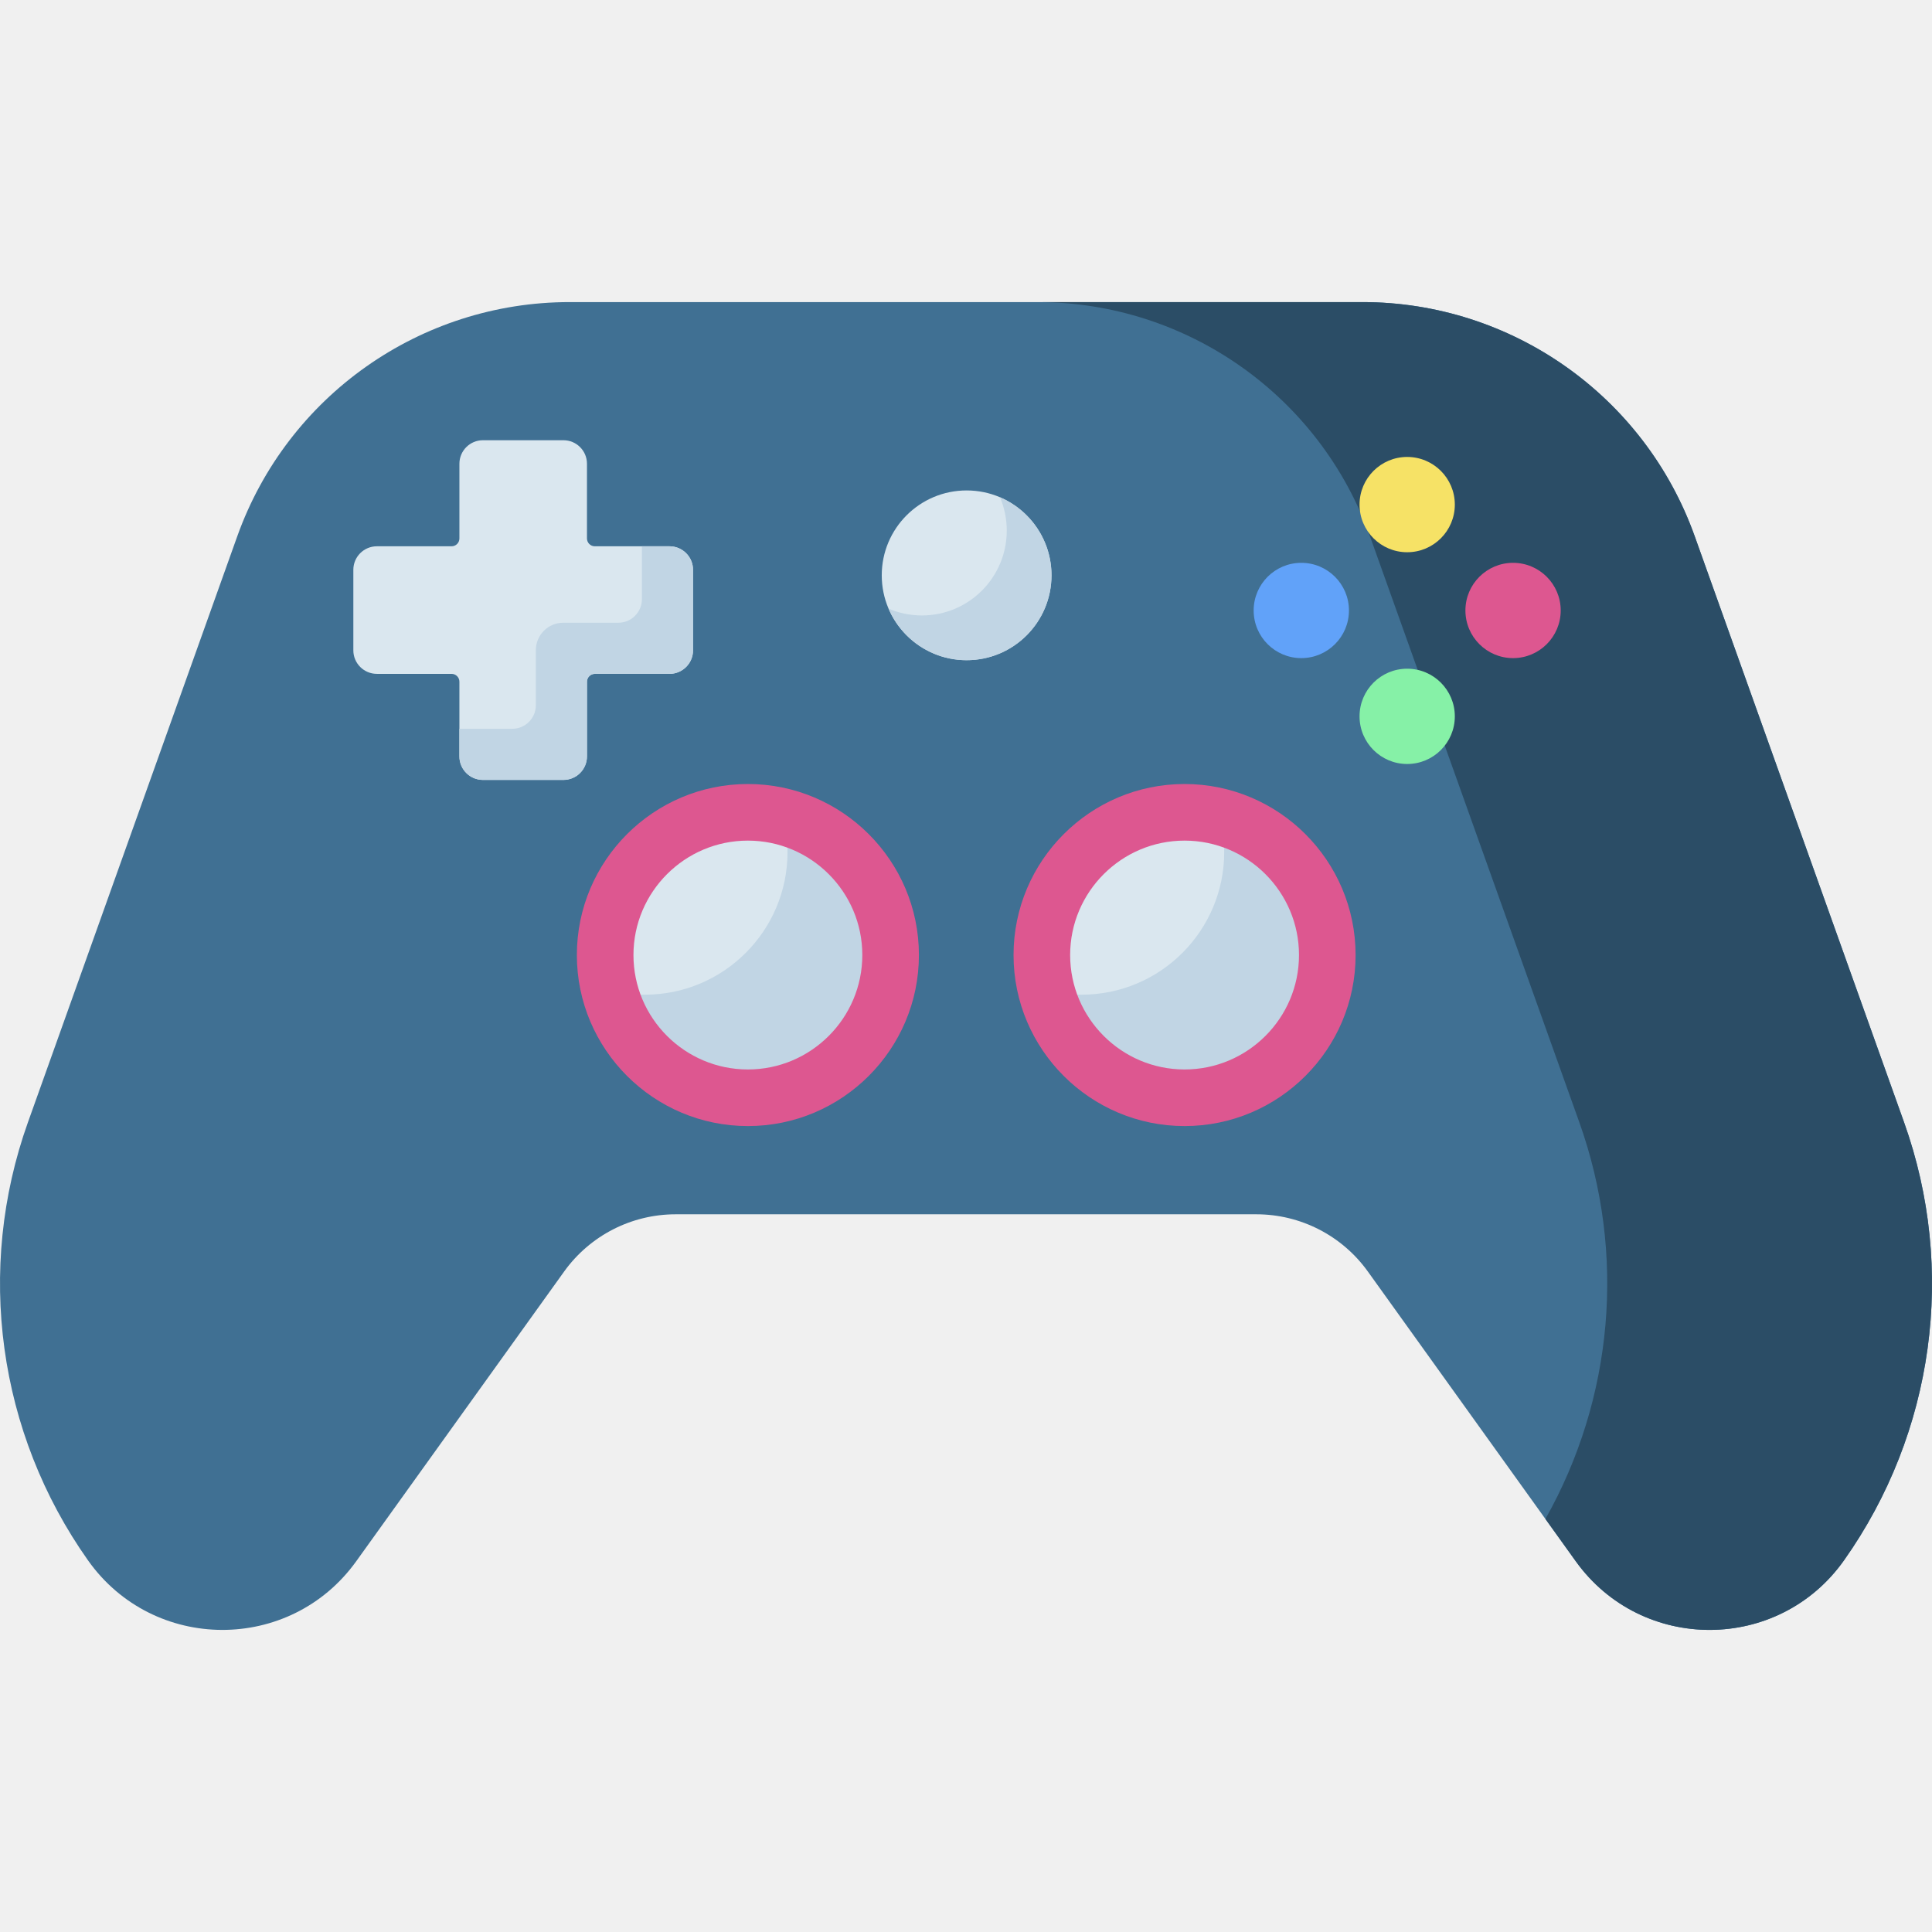
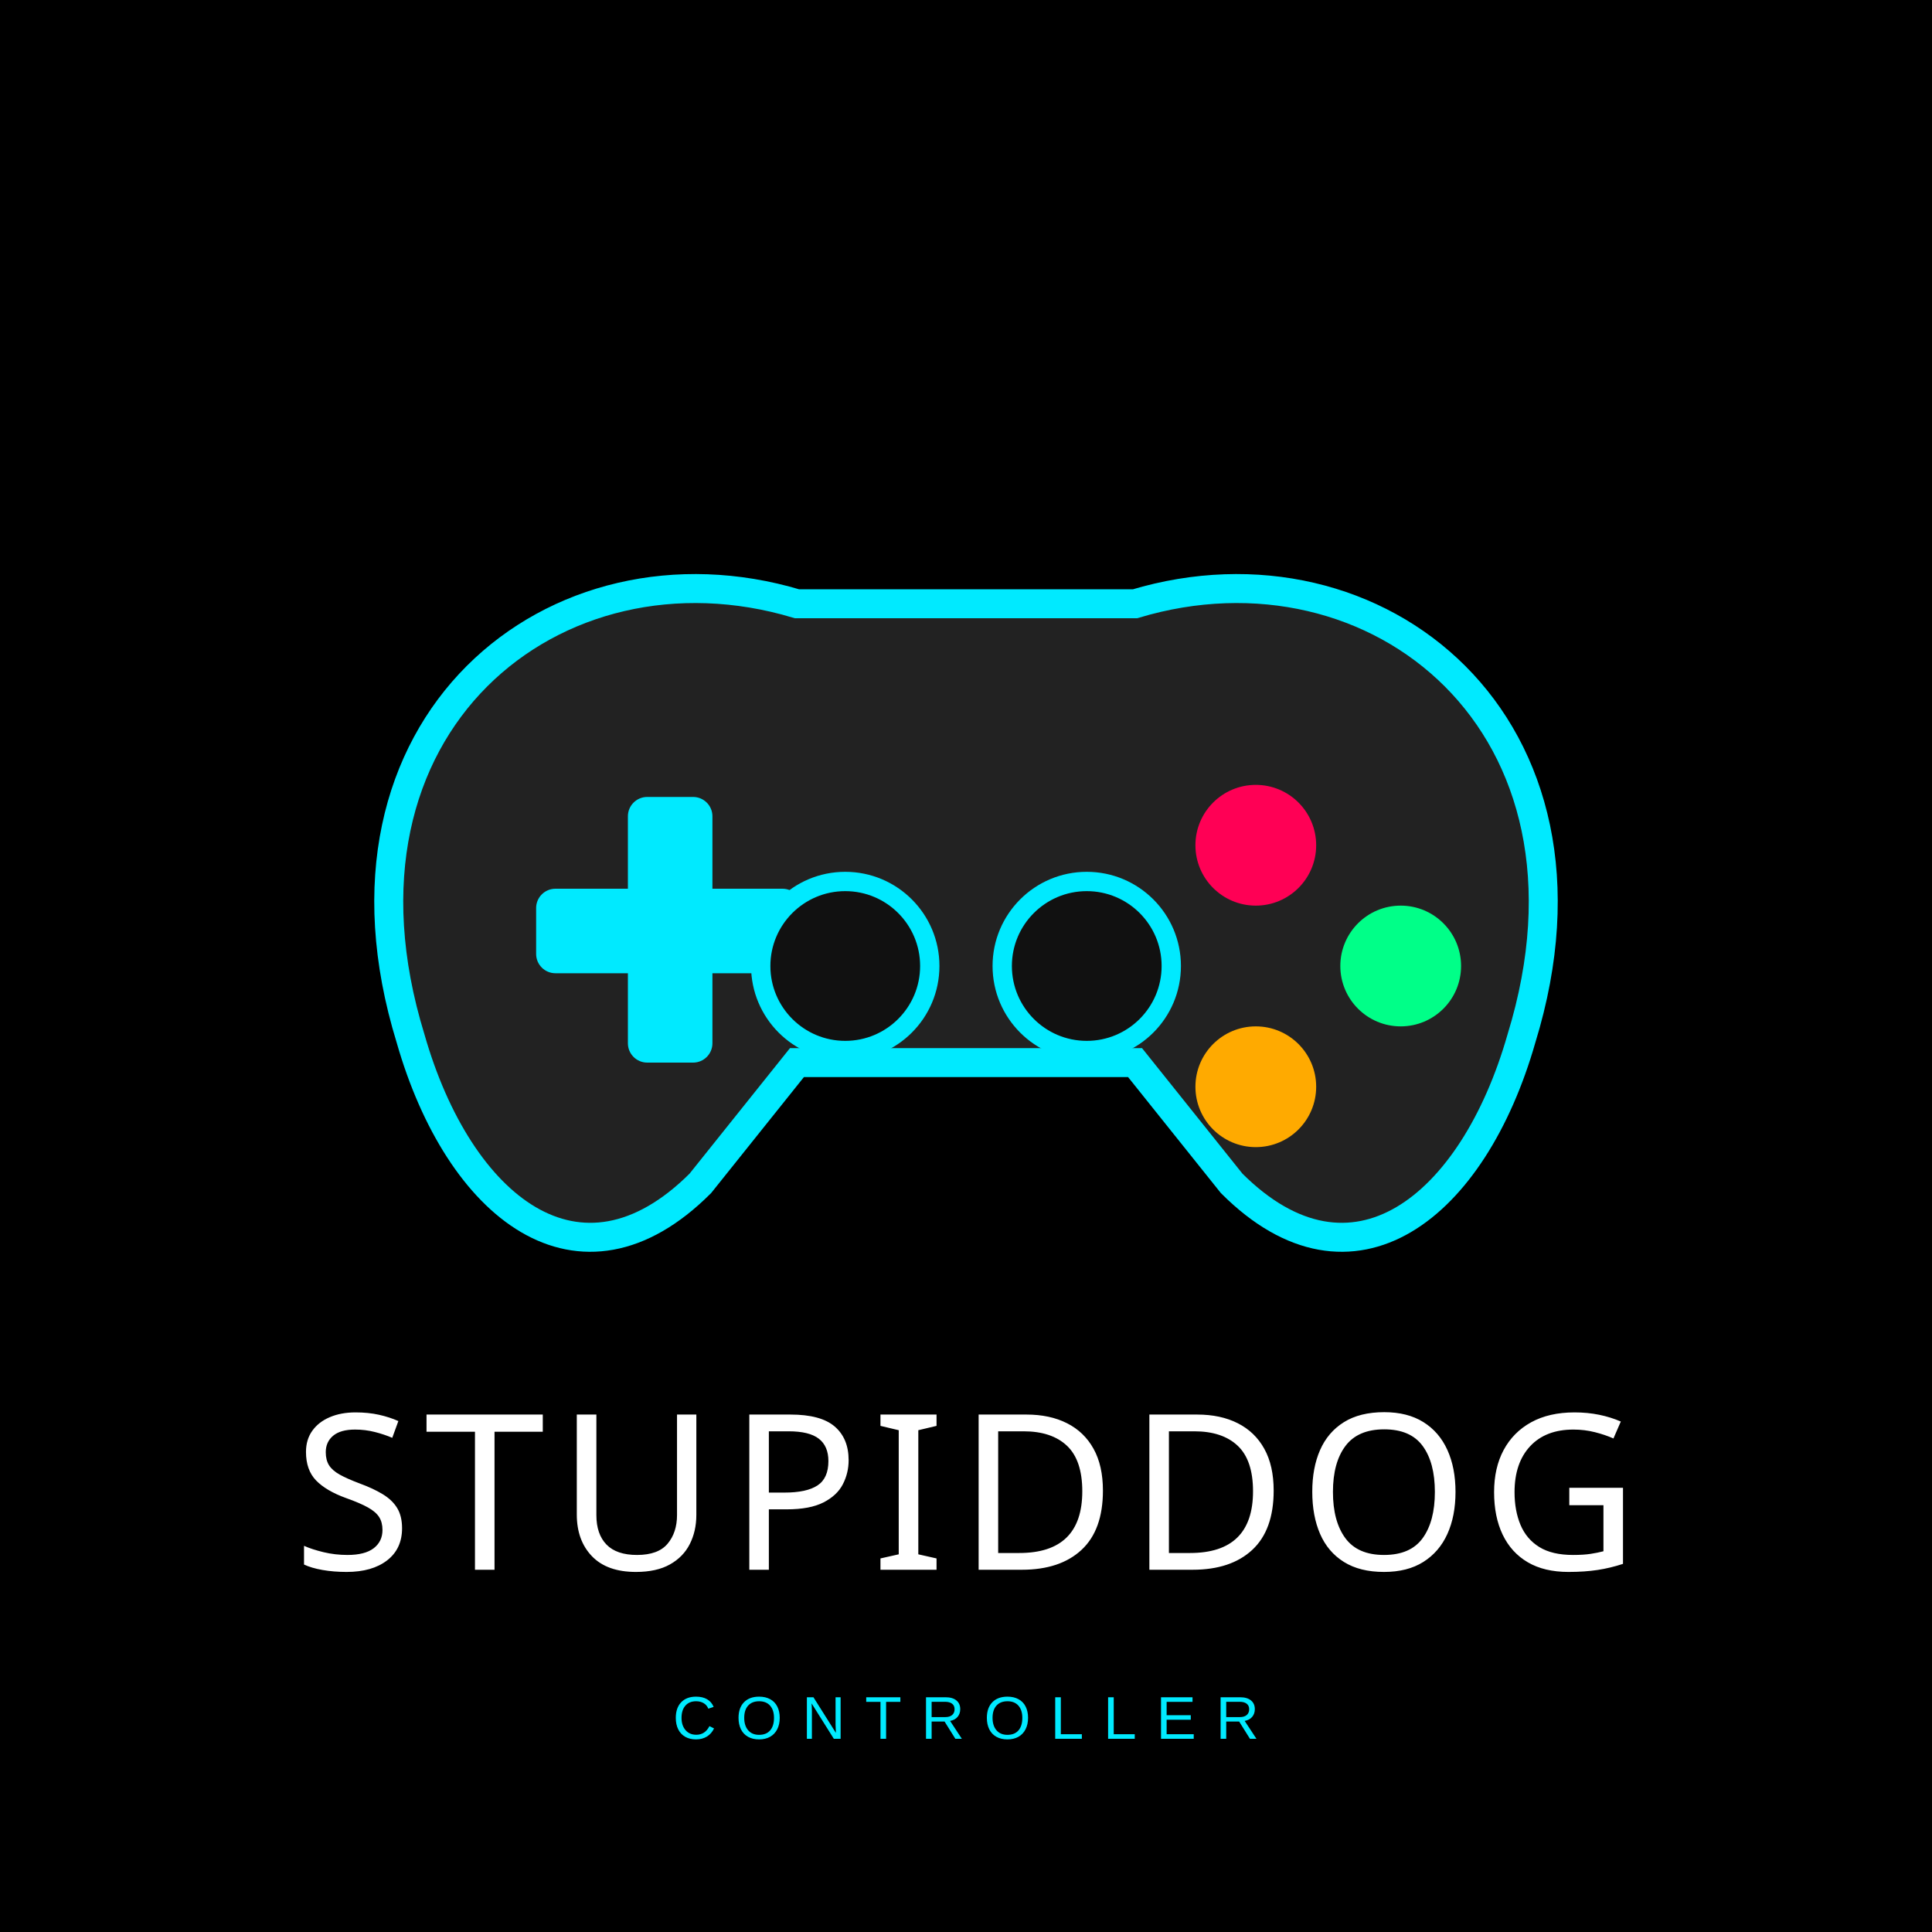
- <svg xmlns="http://www.w3.org/2000/svg" id="Capa_1" enable-background="new 0 0 512 512" height="512" viewBox="0 0 512 512" width="512">
-   <g>
-     <g>
-       <path d="m504.595 297.417-55.473-155.293c-13.296-37.221-48.554-62.067-88.079-62.067h-210.087c-39.525 0-74.783 24.845-88.079 62.067l-55.472 155.293c-13.922 38.973-7.987 82.285 15.905 116.077 17.318 24.493 53.611 24.62 71.1.249l55.094-76.776c6.832-9.521 17.833-15.167 29.551-15.167h153.889c11.719 0 22.719 5.646 29.551 15.167l55.094 76.776c17.489 24.371 53.782 24.244 71.1-.249 23.893-33.792 29.828-77.104 15.906-116.077z" fill="#407093" />
-     </g>
-     <g>
-       <path d="m504.596 297.417-55.473-155.293c-13.296-37.221-48.554-62.067-88.079-62.067h-86.062c39.525 0 74.783 24.845 88.079 62.067l55.473 155.293c12.459 34.879 9.002 73.226-8.984 105.121l8.041 11.205c17.489 24.371 53.782 24.244 71.1-.249 23.891-33.792 29.826-77.104 15.905-116.077z" fill="#2b4d66" />
-     </g>
-     <g>
-       <path d="m177.426 144.772h-19.794c-1.148 0-2.078-.931-2.078-2.078v-19.794c0-3.444-2.792-6.235-6.235-6.235h-21.337c-3.444 0-6.235 2.792-6.235 6.235v19.794c0 1.148-.931 2.078-2.078 2.078h-19.795c-3.444 0-6.235 2.792-6.235 6.235v21.337c0 3.444 2.792 6.235 6.235 6.235h19.794c1.148 0 2.078.931 2.078 2.078v19.794c0 3.444 2.792 6.235 6.235 6.235h21.337c3.444 0 6.235-2.792 6.235-6.235v-19.794c0-1.148.931-2.078 2.078-2.078h19.794c3.444 0 6.235-2.792 6.235-6.235v-21.337c.001-3.443-2.791-6.235-6.234-6.235z" fill="#dae7ef" />
-     </g>
-     <g>
-       <g>
-         <path d="m177.426 144.772h-7.316v14.021c0 3.444-2.792 6.235-6.235 6.235h-14.597c-4.018 0-7.274 3.257-7.274 7.274v14.598c0 3.444-2.792 6.235-6.235 6.235h-14.021v7.316c0 3.444 2.792 6.235 6.235 6.235h21.337c3.444 0 6.235-2.792 6.235-6.235v-19.794c0-1.148.931-2.078 2.078-2.078h19.794c3.444 0 6.235-2.792 6.235-6.235v-21.337c-.001-3.443-2.793-6.235-6.236-6.235z" fill="#c1d5e4" />
-       </g>
-     </g>
-     <g>
-       <circle cx="313.924" cy="253.095" fill="#dae7ef" r="37.824" />
-     </g>
-     <g>
-       <circle cx="198.198" cy="253.095" fill="#dae7ef" r="37.824" />
-     </g>
-     <g>
-       <path d="m323.266 216.436c.759 2.988 1.165 6.118 1.165 9.342 0 20.89-16.934 37.824-37.824 37.824-3.224 0-6.354-.406-9.342-1.165 4.16 16.371 18.994 28.482 36.659 28.482 20.89 0 37.824-16.934 37.824-37.824 0-17.665-12.111-32.5-28.482-36.659z" fill="#c1d5e4" />
-     </g>
-     <g>
-       <path d="m207.54 216.436c.759 2.988 1.165 6.118 1.165 9.342 0 20.89-16.934 37.824-37.824 37.824-3.224 0-6.354-.406-9.342-1.165 4.159 16.371 18.994 28.482 36.659 28.482 20.89 0 37.824-16.934 37.824-37.824 0-17.665-12.111-32.499-28.482-36.659z" fill="#c1d5e4" />
-     </g>
-     <circle cx="256.165" cy="152.464" fill="#dae7ef" r="22.492" />
-     <path d="m264.999 131.775c1.16 2.712 1.803 5.698 1.803 8.834 0 12.422-10.07 22.492-22.492 22.492-3.136 0-6.122-.644-8.834-1.803 3.433 8.03 11.403 13.658 20.689 13.658 12.422 0 22.492-10.07 22.492-22.492 0-9.286-5.628-17.256-13.658-20.689z" fill="#c1d5e4" />
-     <g>
-       <path d="m372.918 121.096c-6.973 0-12.626 5.653-12.626 12.626s5.653 12.626 12.626 12.626c6.974 0 12.626-5.653 12.626-12.626s-5.652-12.626-12.626-12.626z" fill="#f6e266" />
-       <path d="m372.918 202.466c6.974 0 12.626-5.653 12.626-12.626s-5.653-12.626-12.626-12.626-12.626 5.653-12.626 12.626 5.653 12.626 12.626 12.626z" fill="#86f1a7" />
-       <circle cx="400.977" cy="161.781" fill="#dd5790" r="12.626" />
-       <path d="m357.486 161.781c0-6.973-5.653-12.626-12.627-12.626-6.973 0-12.626 5.653-12.626 12.626s5.653 12.626 12.626 12.626c6.974.001 12.627-5.653 12.627-12.626z" fill="#61a2f9" />
-     </g>
-     <g>
-       <g>
-         <path d="m313.923 298.419c-24.992 0-45.324-20.332-45.324-45.324s20.332-45.324 45.324-45.324 45.324 20.333 45.324 45.324-20.331 45.324-45.324 45.324zm0-75.648c-16.721 0-30.324 13.604-30.324 30.324s13.604 30.324 30.324 30.324 30.324-13.603 30.324-30.324-13.603-30.324-30.324-30.324z" fill="#dd5790" />
-       </g>
-     </g>
-     <g>
-       <g>
-         <path d="m198.198 298.419c-24.992 0-45.324-20.333-45.324-45.324s20.332-45.324 45.324-45.324 45.324 20.333 45.324 45.324-20.332 45.324-45.324 45.324zm0-75.648c-16.721 0-30.324 13.604-30.324 30.324s13.604 30.324 30.324 30.324 30.324-13.604 30.324-30.324-13.604-30.324-30.324-30.324z" fill="#dd5790" />
-       </g>
-     </g>
-   </g>
+ <svg xmlns="http://www.w3.org/2000/svg" width="800" height="800" viewBox="0 0 800 800">
+   <rect width="800" height="800" fill="#000" />
+   <path d="M170 430            C130 300 230 220 330 250            L470 250            C570 220 670 300 630 430            C610 500 560 540 510 490            L470 440            H330            L290 490            C240 540 190 500 170 430Z" fill="#222" stroke="#00eaff" stroke-width="12" />
+   <rect x="260" y="330" width="35" height="110" rx="8" fill="#00eaff" />
+   <rect x="222" y="368" width="110" height="35" rx="8" fill="#00eaff" />
+   <circle cx="520" cy="350" r="25" fill="#ff0055" />
+   <circle cx="580" cy="400" r="25" fill="#00ff88" />
+   <circle cx="520" cy="450" r="25" fill="#ffaa00" />
+   <circle cx="460" cy="400" r="25" fill="#8a2be2" />
+   <circle cx="350" cy="400" r="35" fill="#111" stroke="#00eaff" stroke-width="8" />
+   <circle cx="450" cy="400" r="35" fill="#111" stroke="#00eaff" stroke-width="8" />
+   <text x="400" y="650" text-anchor="middle" font-family="Arial Black, sans-serif" font-size="90" fill="#ffffff" letter-spacing="5">
+         STUPIDDOG
+   </text>
+   <text x="400" y="720" text-anchor="middle" font-family="Arial" font-size="25" fill="#00eaff" letter-spacing="8">
+         CONTROLLER
+   </text>
</svg>
